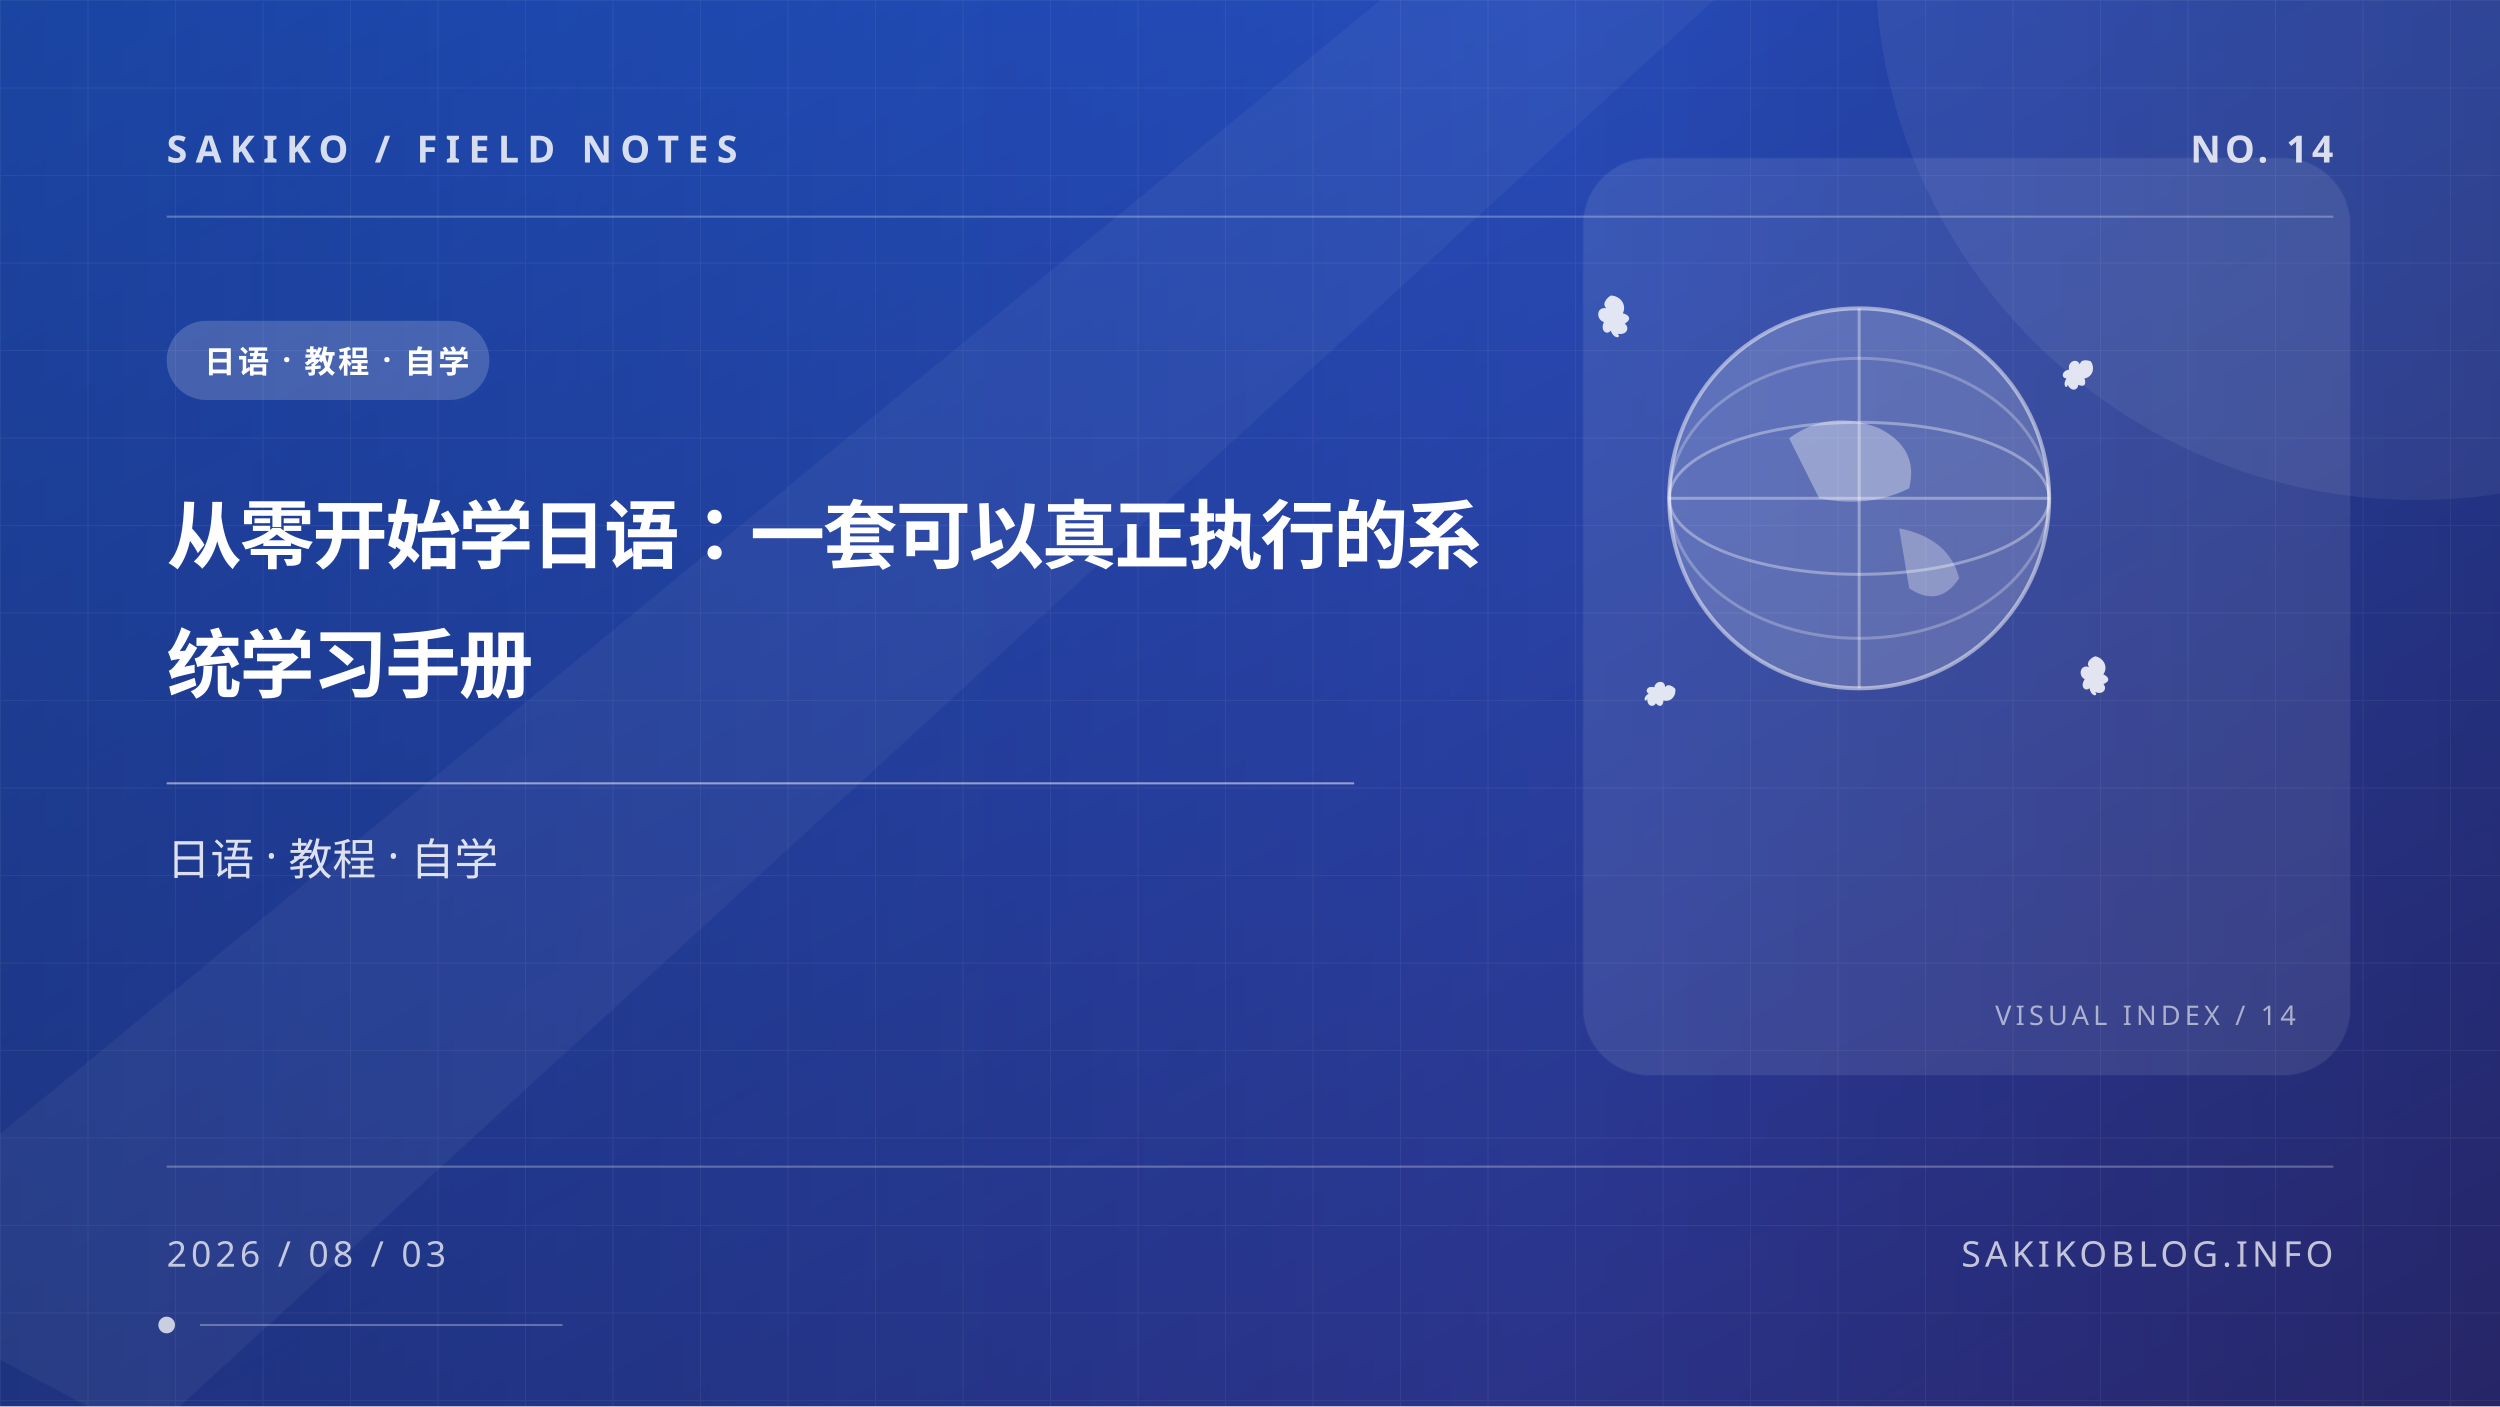
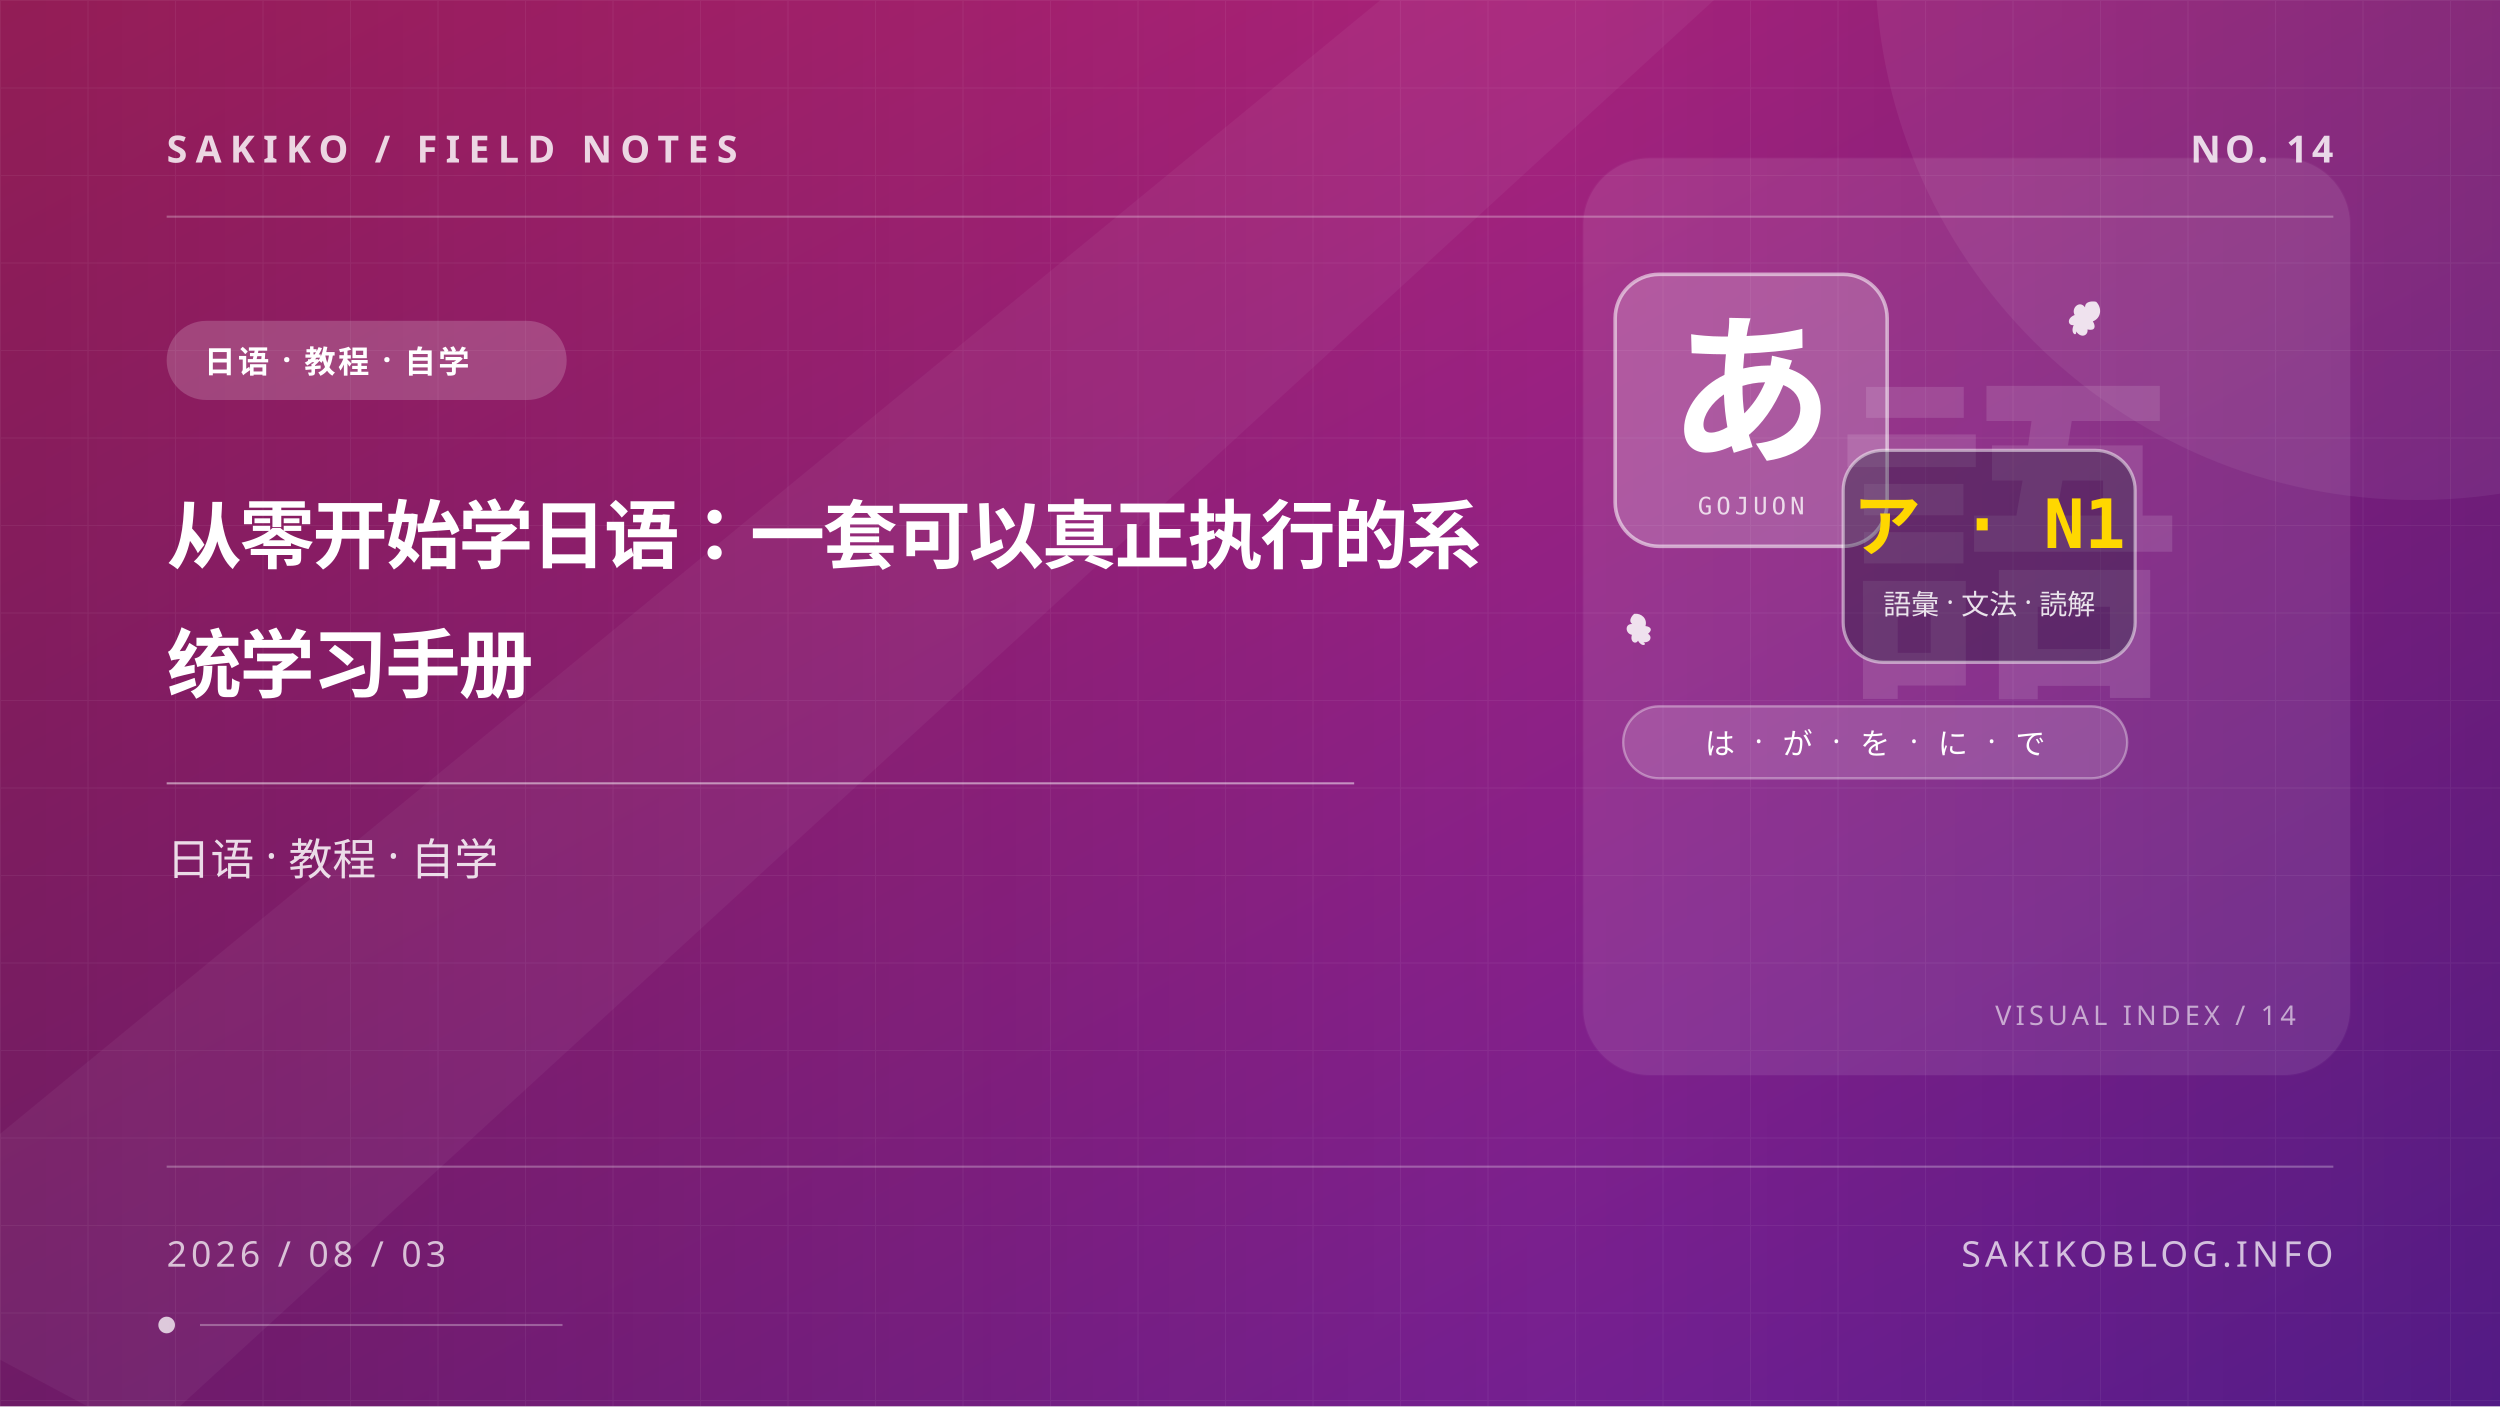
<svg xmlns="http://www.w3.org/2000/svg" viewBox="0 0 1200 675" width="1200" height="675" font-family="'Noto Sans SC','Microsoft YaHei','PingFang SC',sans-serif">
  <defs>
    <linearGradient id="bg" x1="0" y1="0" x2="1" y2="1">
-       <stop offset="0" stop-color="#2563eb" />
-       <stop offset="1" stop-color="#312e81" />
+       <stop offset="0" stop-color="#db2777" />
+       <stop offset="1" stop-color="#6b21a8" />
    </linearGradient>
    <linearGradient id="shade" x1="0" y1="0" x2="1" y2="0">
      <stop offset="0" stop-color="#050816" stop-opacity="0.34" />
      <stop offset="0.62" stop-color="#050816" stop-opacity="0.10" />
      <stop offset="1" stop-color="#050816" stop-opacity="0.24" />
    </linearGradient>
    <pattern id="grid" width="42" height="42" patternUnits="userSpaceOnUse">
      <path d="M 42 0 L 0 0 0 42" fill="none" stroke="#fff" stroke-opacity="0.055" stroke-width="1" />
    </pattern>
    <clipPath id="art-clip">
      <rect x="760" y="76" width="368" height="440" rx="32" />
    </clipPath>
  </defs>
  <rect width="1200" height="675" fill="url(#bg)" />
  <rect width="1200" height="675" fill="url(#shade)" />
  <rect width="1200" height="675" fill="url(#grid)" />
  <path d="M -80 610 L 760 -80 L 910 -80 L 70 690 Z" fill="#fff" opacity="0.045" />
  <circle cx="1160" cy="-20" r="260" fill="#fff" opacity="0.06" />
  <text x="80" y="78" font-size="18" font-weight="700" letter-spacing="4" fill="#fff" opacity="0.82">SAKIKO / FIELD NOTES</text>
  <text x="1120" y="78" font-size="18" font-weight="700" letter-spacing="2" text-anchor="end" fill="#fff" opacity="0.82">NO. 14</text>
  <line x1="80" y1="104" x2="1120" y2="104" stroke="#fff" stroke-opacity="0.28" />
  <g>
-     <rect x="80" y="154" width="154.9" height="38" rx="19" fill="#fff" opacity="0.18" />
+     <rect x="80" y="154" width="192" height="38" rx="19" fill="#fff" opacity="0.18" />
    <text x="98" y="179" font-size="15" font-weight="700" letter-spacing="1.2" fill="#fff">日语 · 教程 · 自学</text>
  </g>
  <text font-size="36" font-weight="750" fill="#fff" letter-spacing="-1">
    <tspan x="80" y="270">从零开始学日语：一套可以真正执行的系</tspan>
    <tspan x="80" y="332">统学习手册</tspan>
  </text>
  <line x1="80" y1="376" x2="650" y2="376" stroke="#fff" stroke-opacity="0.5" />
  <text x="80" y="420" font-size="21" fill="#fff" opacity="0.84">日语 · 教程 · 自学</text>
  <rect x="760" y="76" width="368" height="440" rx="32" fill="#fff" opacity="0.09" stroke="#fff" stroke-opacity="0.28" />
  <g clip-path="url(#art-clip)" transform="translate(-10 28) scale(0.96)">
-     <circle cx="940" cy="220" r="95" fill="rgba(255,255,255,0.18)" stroke="rgba(255,255,255,0.5)" stroke-width="2" />
-     <ellipse cx="940" cy="220" rx="95" ry="38" fill="none" stroke="rgba(255,255,255,0.35)" stroke-width="1.5" />
-     <ellipse cx="940" cy="220" rx="95" ry="70" fill="none" stroke="rgba(255,255,255,0.25)" stroke-width="1.5" />
-     <line x1="845" y1="220" x2="1035" y2="220" stroke="rgba(255,255,255,0.35)" stroke-width="1.5" />
-     <line x1="940" y1="125" x2="940" y2="315" stroke="rgba(255,255,255,0.35)" stroke-width="1.5" />
-     <path d="M 905 190 Q 925 175 950 185 Q 970 195 965 215 Q 945 225 920 220 Z" fill="rgba(255,255,255,0.35)" />
-     <path d="M 960 235 Q 985 240 990 260 Q 980 275 965 265 Z" fill="rgba(255,255,255,0.30)" />
-     <g transform="translate(820 130) rotate(-20) scale(0.8666667)">
+     <text x="1015" y="305" font-size="172" font-weight="800" fill="rgba(255,255,255,0.12)" text-anchor="middle">語</text>
+     <rect x="818" y="108" width="136" height="136" rx="22" fill="rgba(255,255,255,0.18)" stroke="rgba(255,255,255,0.55)" stroke-width="1.8" />
+     <text x="886" y="196" font-size="82" font-weight="700" fill="#fff" text-anchor="middle">あ</text>
+     <text x="886" y="228" font-size="12" letter-spacing="2" fill="rgba(255,255,255,0.78)" font-family="'Fira Code',monospace" text-anchor="middle">GOJUON</text>
+     <rect x="932" y="196" width="146" height="106" rx="20" fill="rgba(15,23,42,0.34)" stroke="rgba(255,255,255,0.5)" stroke-width="1.6" />
+     <text x="1005" y="246" font-size="34" font-weight="800" fill="#ffd700" font-family="'Fira Code',monospace" text-anchor="middle">ア · N1</text>
+     <text x="1005" y="278" font-size="14" fill="rgba(255,255,255,0.86)" text-anchor="middle">語彙 · 文法 · 読解</text>
+     <rect x="822" y="324" width="252" height="36" rx="18" fill="rgba(255,255,255,0.15)" stroke="rgba(255,255,255,0.35)" stroke-width="1.2" />
+     <text x="948" y="348" font-size="15" fill="#fff" letter-spacing="3" text-anchor="middle">は · が · を · に · で</text>
+     <g transform="translate(1054 132) rotate(24) scale(0.80)">
      <path d="M 0 -14 C 5 -12 7 -6 3 -2 C 6 0 7 3 2 4 C 4 7 1 11 -4 8 C -2 11 -7 11 -7 5 C -10 7 -13 3 -9 -1 C -13 -4 -10 -11 -5 -8 C -7 -12 -1 -14 0 -14 Z" fill="rgba(255,255,255,0.85)" />
    </g>
-     <g transform="translate(1050 160) rotate(35) scale(0.7333333)">
-       <path d="M 0 -14 C 5 -12 7 -6 3 -2 C 6 0 7 3 2 4 C 4 7 1 11 -4 8 C -2 11 -7 11 -7 5 C -10 7 -13 3 -9 -1 C -13 -4 -10 -11 -5 -8 C -7 -12 -1 -14 0 -14 Z" fill="rgba(255,255,255,0.85)" />
-     </g>
-     <g transform="translate(840 320) rotate(60) scale(0.6666667)">
-       <path d="M 0 -14 C 5 -12 7 -6 3 -2 C 6 0 7 3 2 4 C 4 7 1 11 -4 8 C -2 11 -7 11 -7 5 C -10 7 -13 3 -9 -1 C -13 -4 -10 -11 -5 -8 C -7 -12 -1 -14 0 -14 Z" fill="rgba(255,255,255,0.85)" />
-     </g>
-     <g transform="translate(1060 310) rotate(-10) scale(0.8)">
+     <g transform="translate(832 286) rotate(-28) scale(0.67)">
      <path d="M 0 -14 C 5 -12 7 -6 3 -2 C 6 0 7 3 2 4 C 4 7 1 11 -4 8 C -2 11 -7 11 -7 5 C -10 7 -13 3 -9 -1 C -13 -4 -10 -11 -5 -8 C -7 -12 -1 -14 0 -14 Z" fill="rgba(255,255,255,0.85)" />
    </g>
  </g>
  <text x="1102" y="492" text-anchor="end" font-size="13" letter-spacing="2" fill="#fff" opacity="0.58">VISUAL INDEX / 14</text>
  <line x1="80" y1="560" x2="1120" y2="560" stroke="#fff" stroke-opacity="0.28" />
  <text x="80" y="608" font-size="17" letter-spacing="2" fill="#fff" opacity="0.72">2026 / 08 / 03</text>
  <text x="1120" y="608" text-anchor="end" font-size="17" letter-spacing="2" fill="#fff" opacity="0.72">SAKIKOBLOG.INFO</text>
  <circle cx="80" cy="636" r="4" fill="#fff" opacity="0.75" />
  <line x1="96" y1="636" x2="270" y2="636" stroke="#fff" stroke-opacity="0.3" />
</svg>
